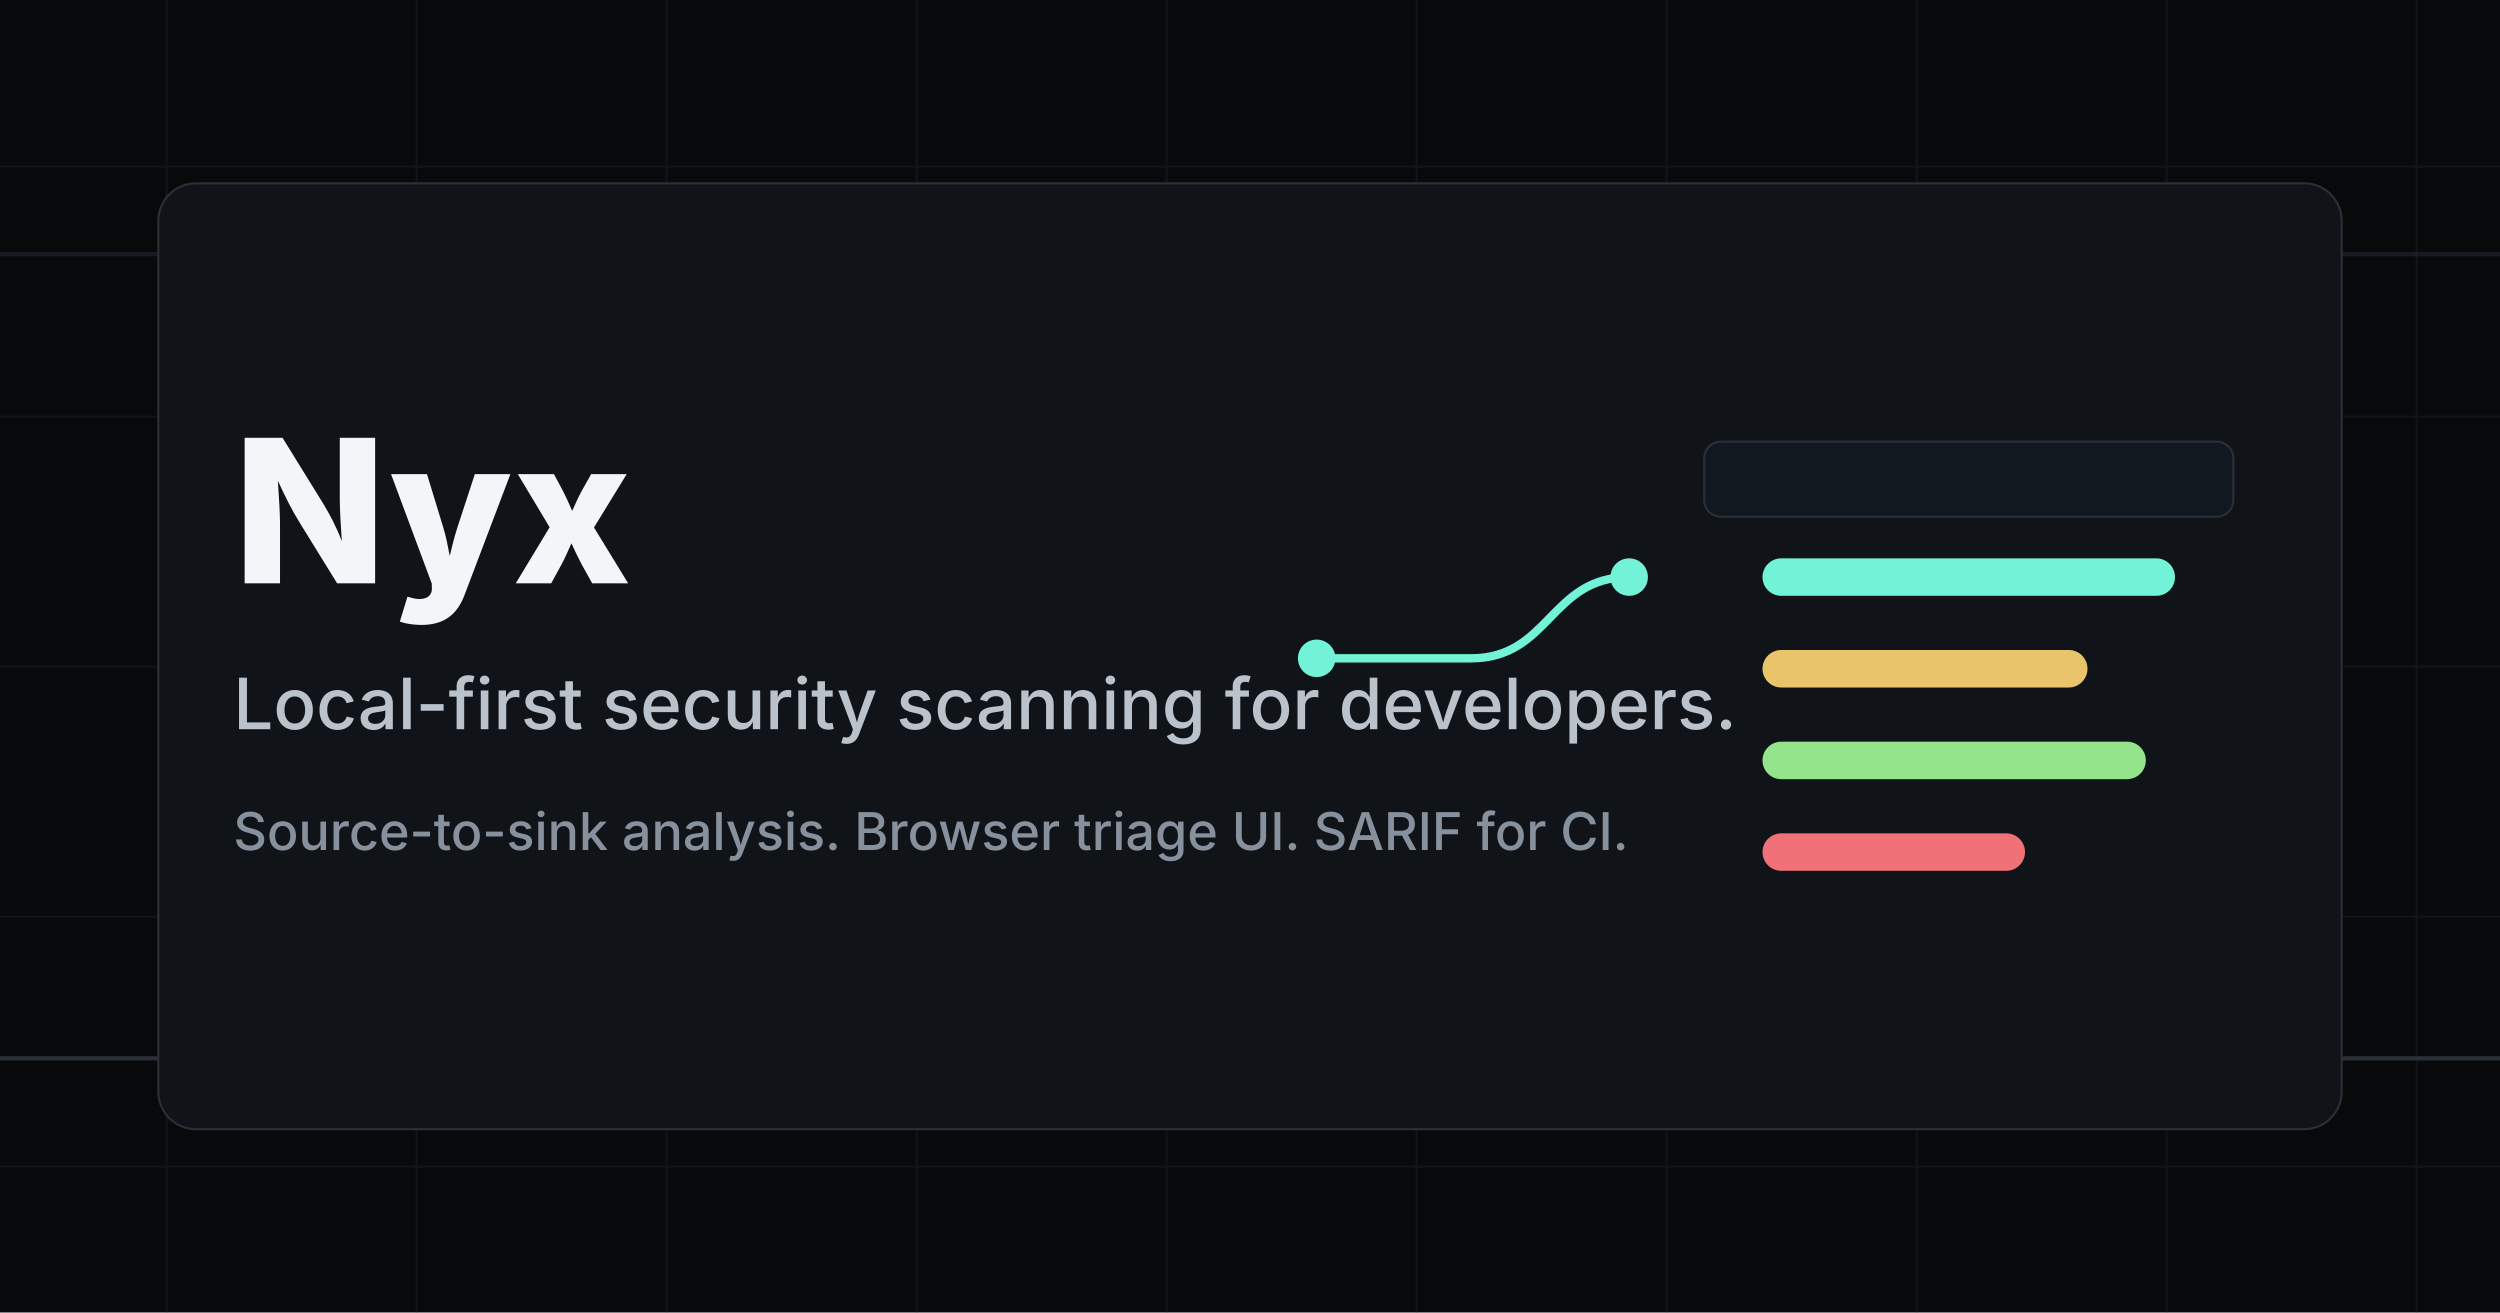
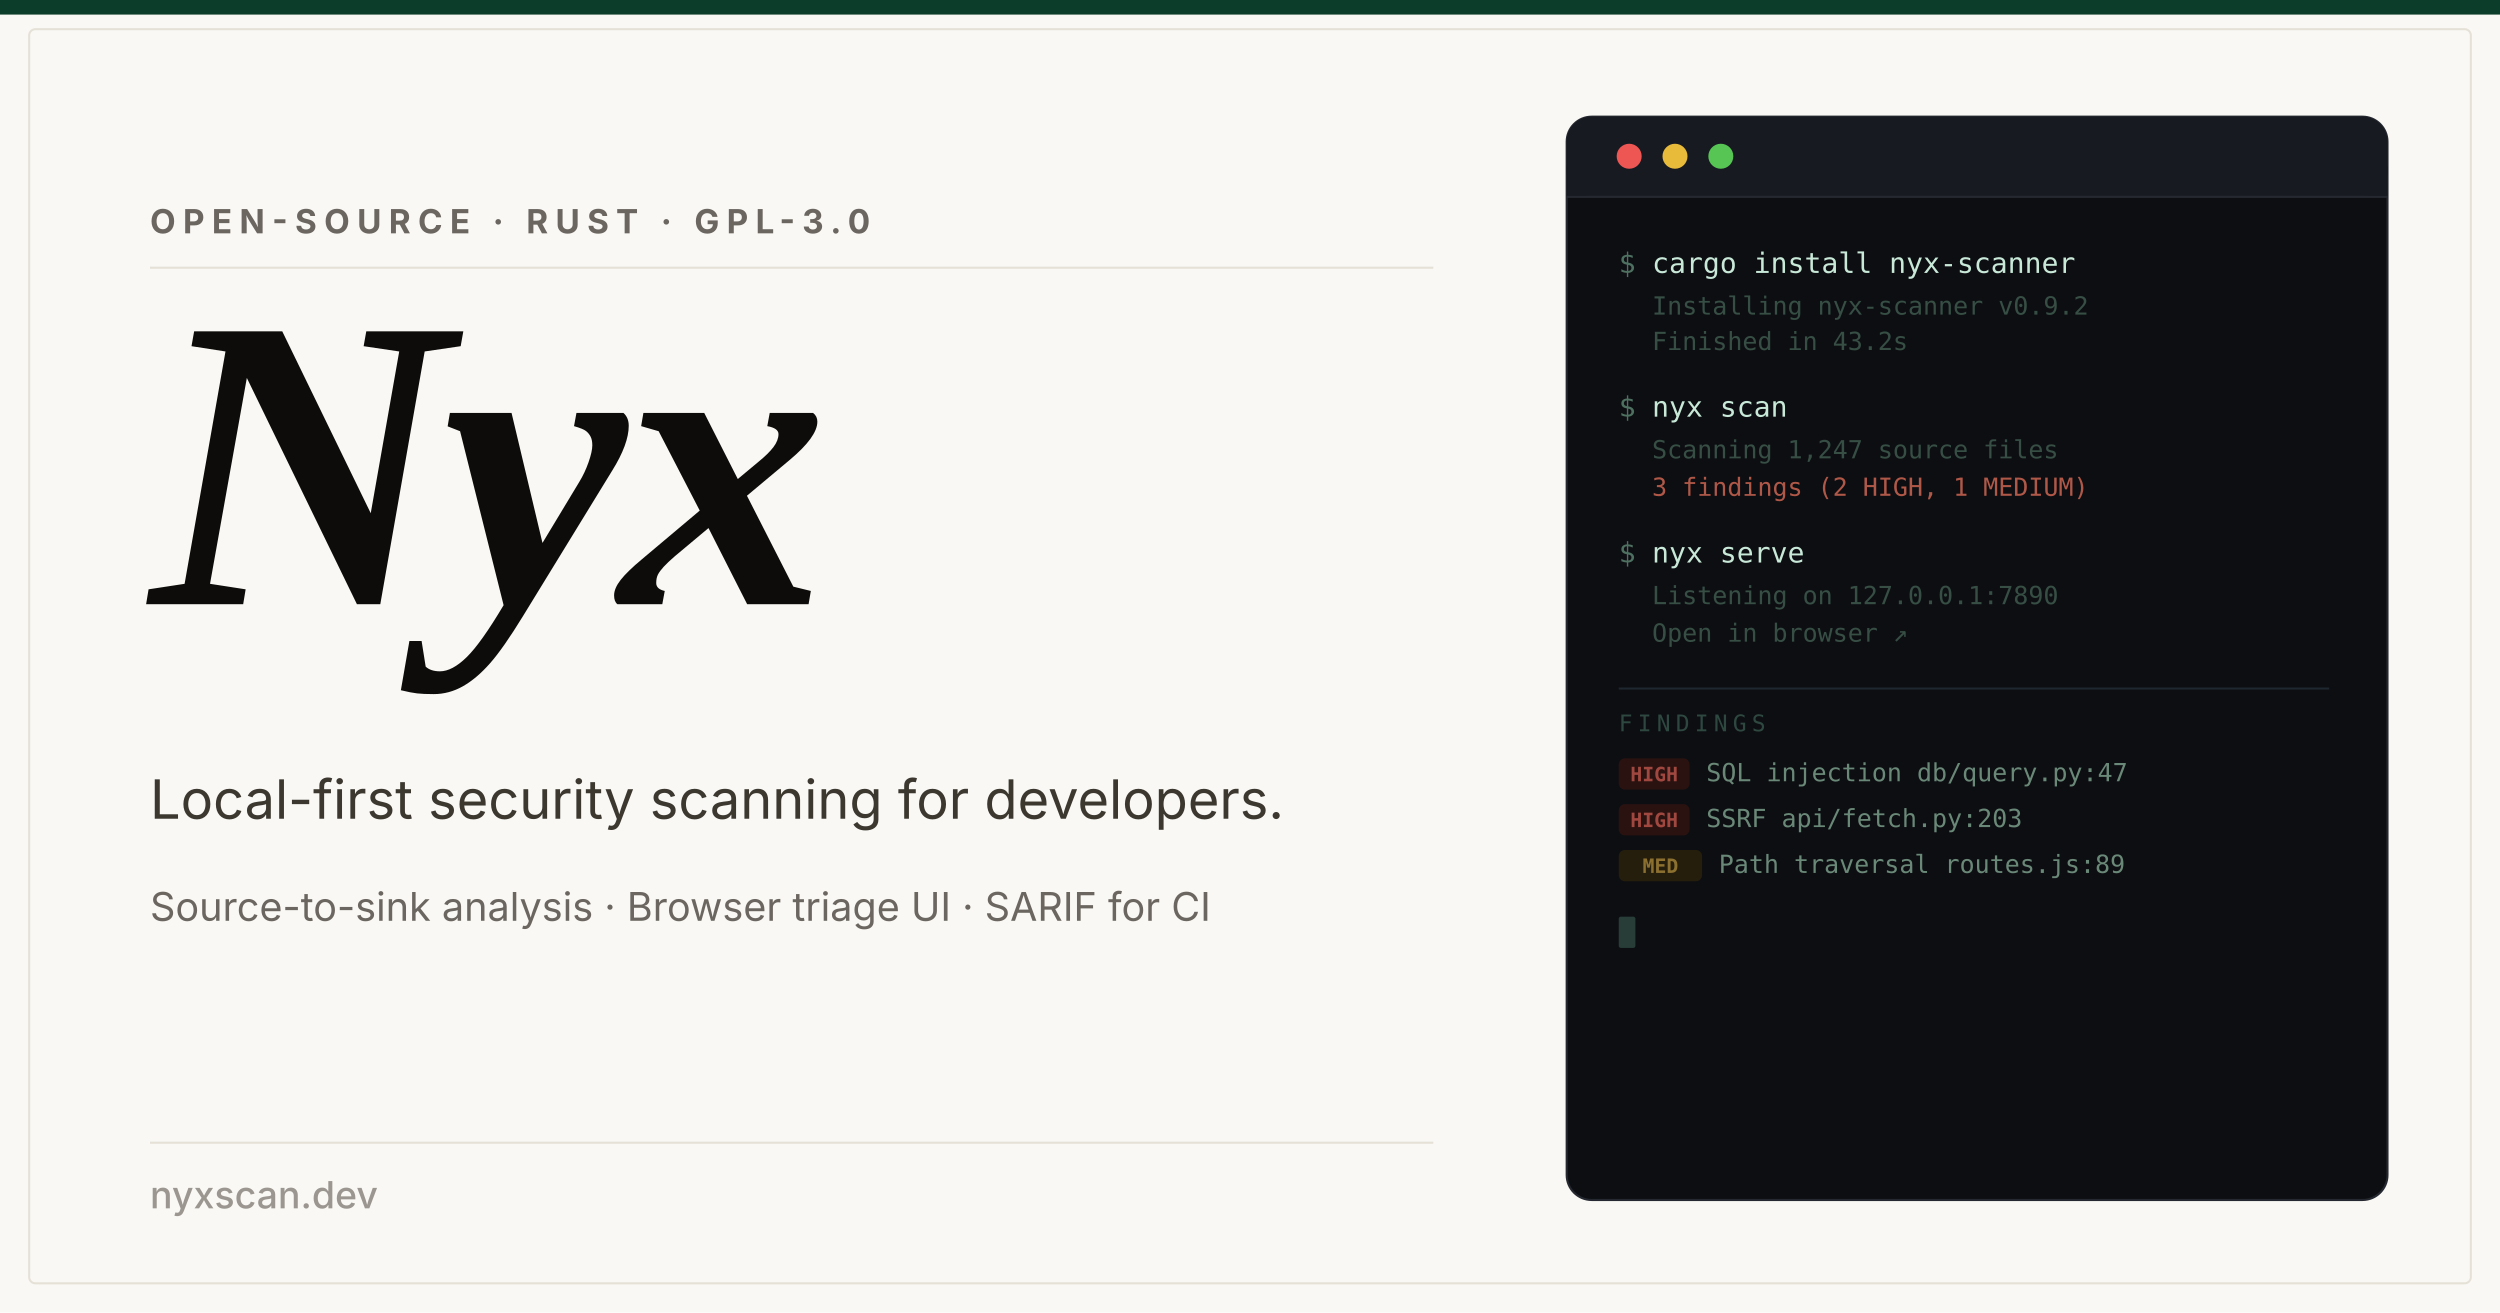
- <svg xmlns="http://www.w3.org/2000/svg" viewBox="0 0 1200 630" role="img" aria-label="Nyx local-first security scanner for developers">
-   <rect width="1200" height="630" fill="#08090b" />
-   <path d="M0 508H1200" stroke="#2a3038" stroke-width="2" />
-   <path d="M0 122H1200" stroke="#161b22" stroke-width="2" />
-   <g opacity="0.28">
-     <path d="M80 0V630M200 0V630M320 0V630M440 0V630M560 0V630M680 0V630M800 0V630M920 0V630M1040 0V630M1160 0V630" stroke="#26313a" />
-     <path d="M0 80H1200M0 200H1200M0 320H1200M0 440H1200M0 560H1200" stroke="#26313a" />
-   </g>
-   <rect x="76" y="88" width="1048" height="454" rx="18" fill="#101318" stroke="#2a3038" />
-   <text x="112" y="280" font-family="-apple-system, BlinkMacSystemFont, 'Segoe UI', system-ui, sans-serif" font-size="96" font-weight="800" letter-spacing="0" fill="#f3f6f8">Nyx</text>
-   <text x="112" y="350" font-family="-apple-system, BlinkMacSystemFont, 'Segoe UI', system-ui, sans-serif" font-size="34" font-weight="500" letter-spacing="0" fill="#bac3cc">Local-first security scanning for developers.</text>
-   <text x="112" y="408" font-family="-apple-system, BlinkMacSystemFont, 'Segoe UI', system-ui, sans-serif" font-size="25" font-weight="500" letter-spacing="0" fill="#87919e">Source-to-sink analysis. Browser triage UI. SARIF for CI.</text>
-   <rect x="818" y="212" width="254" height="36" rx="8" fill="#111820" stroke="#2a3038" />
-   <rect x="846" y="268" width="198" height="18" rx="9" fill="#72f3d7" />
-   <rect x="846" y="312" width="156" height="18" rx="9" fill="#e9c46a" />
-   <rect x="846" y="356" width="184" height="18" rx="9" fill="#93e48b" />
-   <rect x="846" y="400" width="126" height="18" rx="9" fill="#f07178" />
-   <path d="M782 277C744 277 744 316 706 316H632" fill="none" stroke="#72f3d7" stroke-width="4" stroke-linecap="round" />
-   <circle cx="782" cy="277" r="9" fill="#72f3d7" />
-   <circle cx="632" cy="316" r="9" fill="#72f3d7" />
+ <svg xmlns="http://www.w3.org/2000/svg" viewBox="0 0 1200 630" role="img" aria-label="Nyx — local-first security scanner for developers">
+   <rect width="1200" height="630" fill="#F9F8F4" />
+   <rect x="0" y="0" width="1200" height="7" fill="#0B3D2A" />
+   <rect x="14" y="14" width="1172" height="602" rx="3" fill="none" stroke="#E5E1D7" stroke-width="1" />
+   <text x="72" y="112" font-family="-apple-system, BlinkMacSystemFont, 'Segoe UI', system-ui, sans-serif" font-size="16" font-weight="700" letter-spacing="3.5" fill="#6C6660">OPEN-SOURCE · RUST · GPL-3.0</text>
+   <rect x="72" y="128" width="616" height="1" fill="#E5E1D7" />
+   <text x="72" y="290" font-family="Georgia, 'Times New Roman', serif" font-style="italic" font-size="200" font-weight="700" letter-spacing="-4" fill="#0D0C0A">Nyx</text>
+   <text x="72" y="393" font-family="-apple-system, BlinkMacSystemFont, 'Segoe UI', system-ui, sans-serif" font-size="26" font-weight="400" fill="#3C3830">Local-first security scanning for developers.</text>
+   <text x="72" y="442" font-family="-apple-system, BlinkMacSystemFont, 'Segoe UI', system-ui, sans-serif" font-size="19" fill="#6C6660">Source-to-sink analysis · Browser triage UI · SARIF for CI</text>
+   <rect x="72" y="548" width="616" height="1" fill="#E5E1D7" />
+   <text x="72" y="580" font-family="-apple-system, BlinkMacSystemFont, 'Segoe UI', system-ui, sans-serif" font-size="18" font-weight="500" fill="#9C9690">nyxscan.dev</text>
+   <rect x="752" y="56" width="394" height="520" rx="12" fill="#0D0E12" stroke="#252830" stroke-width="1" />
+   <rect x="752" y="56" width="394" height="38" rx="12" fill="#181A21" />
+   <rect x="752" y="80" width="394" height="14" fill="#181A21" />
+   <circle cx="782" cy="75" r="6" fill="#EE5653" />
+   <circle cx="804" cy="75" r="6" fill="#E8BB3B" />
+   <circle cx="826" cy="75" r="6" fill="#56C554" />
+   <rect x="752" y="94" width="394" height="1" fill="#252830" />
+   <text x="777" y="131" font-family="Menlo, 'SF Mono', Consolas, monospace" font-size="13.5" fill="#4E7060">$</text>
+   <text x="793" y="131" font-family="Menlo, 'SF Mono', Consolas, monospace" font-size="13.5" fill="#C8E8D8">cargo install nyx-scanner</text>
+   <text x="793" y="151" font-family="Menlo, 'SF Mono', Consolas, monospace" font-size="12" fill="#364E44">  Installing nyx-scanner v0.9.2</text>
+   <text x="793" y="168" font-family="Menlo, 'SF Mono', Consolas, monospace" font-size="12" fill="#364E44">  Finished in 43.2s</text>
+   <text x="777" y="200" font-family="Menlo, 'SF Mono', Consolas, monospace" font-size="13.5" fill="#4E7060">$</text>
+   <text x="793" y="200" font-family="Menlo, 'SF Mono', Consolas, monospace" font-size="13.5" fill="#C8E8D8">nyx scan</text>
+   <text x="793" y="220" font-family="Menlo, 'SF Mono', Consolas, monospace" font-size="12" fill="#364E44">  Scanning 1,247 source files</text>
+   <text x="793" y="238" font-family="Menlo, 'SF Mono', Consolas, monospace" font-size="12" fill="#B05848">  3 findings  (2 HIGH, 1 MEDIUM)</text>
+   <text x="777" y="270" font-family="Menlo, 'SF Mono', Consolas, monospace" font-size="13.5" fill="#4E7060">$</text>
+   <text x="793" y="270" font-family="Menlo, 'SF Mono', Consolas, monospace" font-size="13.5" fill="#C8E8D8">nyx serve</text>
+   <text x="793" y="290" font-family="Menlo, 'SF Mono', Consolas, monospace" font-size="12" fill="#364E44">  Listening on 127.0.0.1:7890</text>
+   <text x="793" y="308" font-family="Menlo, 'SF Mono', Consolas, monospace" font-size="12" fill="#364E44">  Open in browser ↗</text>
+   <rect x="777" y="330" width="341" height="1" fill="#1E2630" />
+   <text x="777" y="351" font-family="Menlo, 'SF Mono', Consolas, monospace" font-size="11" letter-spacing="2.5" fill="#2E4840">FINDINGS</text>
+   <rect x="777" y="364" width="34" height="15" rx="3" fill="#2A1210" />
+   <text x="794" y="375" font-family="Menlo, 'SF Mono', Consolas, monospace" font-size="9.5" fill="#A04840" text-anchor="middle" font-weight="700">HIGH</text>
+   <text x="819" y="375" font-family="Menlo, 'SF Mono', Consolas, monospace" font-size="12" fill="#6A8878">SQL injection  db/query.py:47</text>
+   <rect x="777" y="386" width="34" height="15" rx="3" fill="#2A1210" />
+   <text x="794" y="397" font-family="Menlo, 'SF Mono', Consolas, monospace" font-size="9.5" fill="#A04840" text-anchor="middle" font-weight="700">HIGH</text>
+   <text x="819" y="397" font-family="Menlo, 'SF Mono', Consolas, monospace" font-size="12" fill="#6A8878">SSRF  api/fetch.py:203</text>
+   <rect x="777" y="408" width="40" height="15" rx="3" fill="#261E0C" />
+   <text x="797" y="419" font-family="Menlo, 'SF Mono', Consolas, monospace" font-size="9.5" fill="#8C7030" text-anchor="middle" font-weight="700">MED</text>
+   <text x="825" y="419" font-family="Menlo, 'SF Mono', Consolas, monospace" font-size="12" fill="#6A8878">Path traversal  routes.js:89</text>
+   <rect x="777" y="440" width="8" height="15" rx="1" fill="#2E4840" opacity="0.8" />
</svg>
